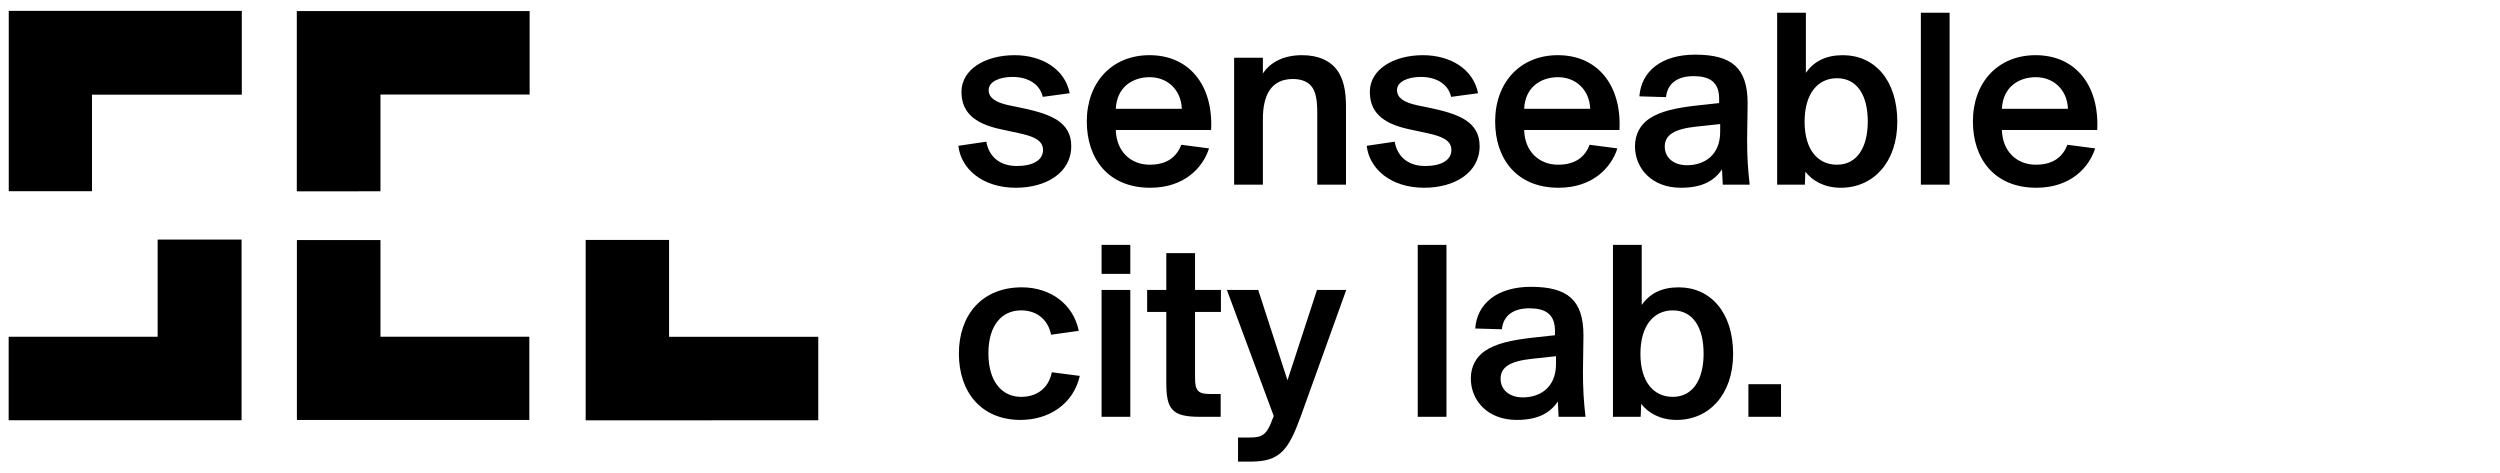
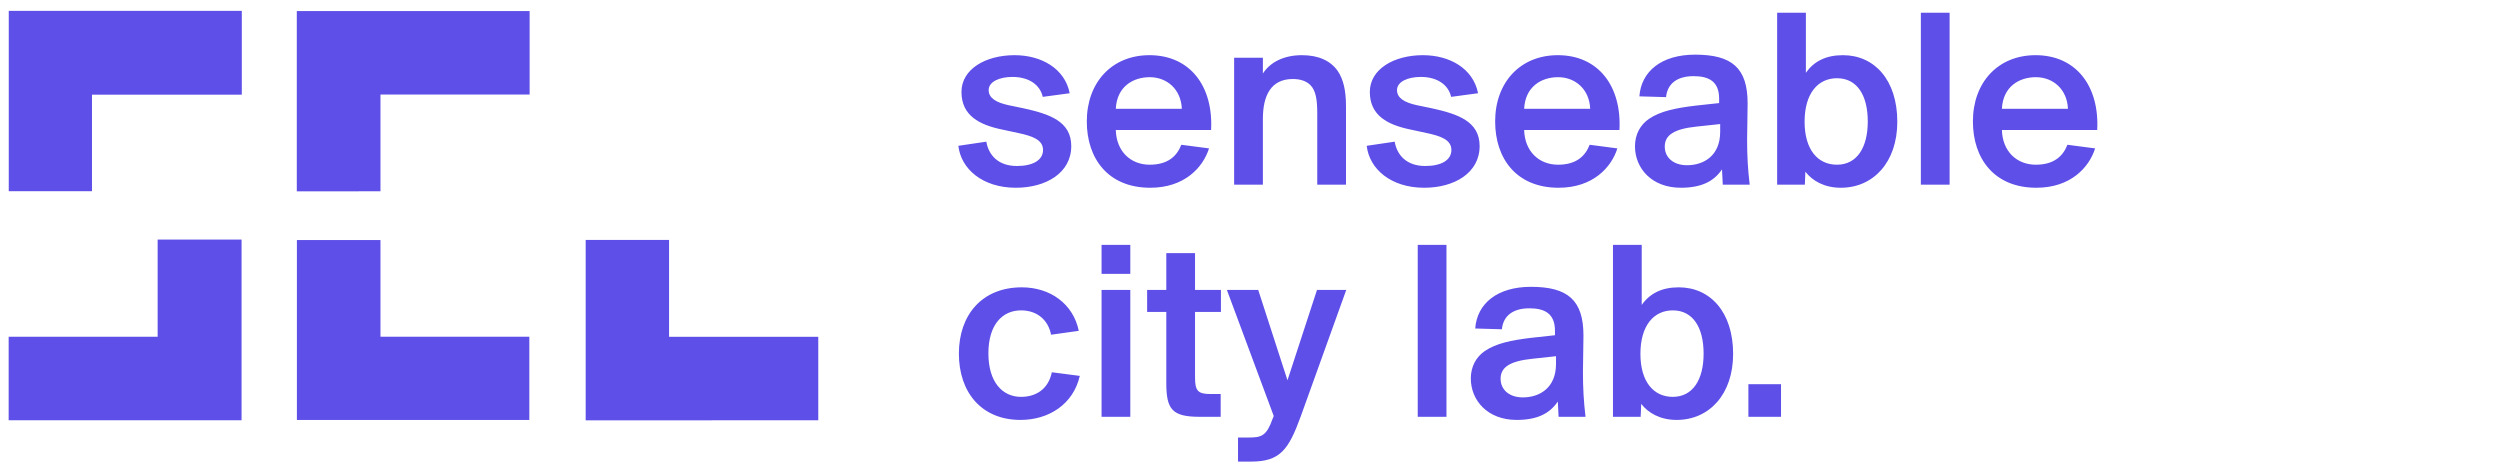
<svg xmlns="http://www.w3.org/2000/svg" width="180px" height="34px" version="1.1">
  <defs />
  <g id="Page-1" stroke="none" stroke-width="1" fill="none" fill-rule="evenodd">
-     <g id="Artboard" transform="translate(-65, -103)" fill="#000000">
+     <g id="Artboard" transform="translate(-65, -103)" fill="#5d4fe8">
      <g id="Group-4" transform="translate(65.59167, 103.72)">
        <polygon id="Path-2-Copy" points="0.039 13.047 0.039 0.062 16.818 0.062 16.818 6.096 6.031 6.096 6.031 13.047" />
        <polygon id="Path-4-Copy" points="20.778 13.055 20.778 0.079 37.542 0.079 37.542 6.085 26.802 6.085 26.802 13.053" />
        <polygon id="Path-5-Copy" points="20.785 16.564 26.802 16.564 26.802 23.524 37.52 23.524 37.52 29.517 20.785 29.517" />
        <polygon id="Path-6-Copy" points="41.577 29.546 41.577 16.555 47.581 16.555 47.581 23.529 58.324 23.529 58.324 29.538" />
        <polygon id="Path-3-Copy" points="0.032 23.526 10.759 23.526 10.759 16.529 16.801 16.529 16.801 29.538 0.032 29.538" />
        <path d="M76.427,5.993 L74.488,6.254 C74.283,5.359 73.463,4.819 72.307,4.819 C71.375,4.819 70.592,5.154 70.592,5.77 C70.592,6.348 71.151,6.664 72.009,6.851 L73.09,7.075 C74.954,7.485 76.539,8.007 76.539,9.797 C76.539,11.736 74.712,12.798 72.549,12.798 C70.144,12.798 68.597,11.437 68.41,9.778 L70.424,9.48 C70.592,10.468 71.3,11.232 72.624,11.232 C73.761,11.232 74.507,10.822 74.507,10.076 C74.507,9.331 73.705,9.07 72.754,8.864 L71.543,8.603 C69.939,8.268 68.634,7.615 68.634,5.9 C68.634,4.259 70.368,3.253 72.456,3.253 C74.376,3.253 76.073,4.203 76.427,5.993 Z M82.226,12.798 C79.187,12.798 77.658,10.692 77.658,8.025 C77.658,5.21 79.466,3.253 82.17,3.253 C85.078,3.253 86.775,5.471 86.607,8.641 L79.746,8.641 C79.783,10.151 80.79,11.139 82.188,11.139 C83.493,11.139 84.146,10.524 84.463,9.703 L86.458,9.964 C86.029,11.325 84.705,12.798 82.226,12.798 Z M82.188,4.837 C80.976,4.837 79.821,5.527 79.746,7.112 L84.5,7.112 C84.444,5.714 83.437,4.837 82.188,4.837 Z M90.336,3.439 L90.336,4.576 C90.858,3.756 91.846,3.253 93.151,3.253 C94.326,3.253 95.202,3.644 95.724,4.39 C96.115,4.968 96.32,5.751 96.32,6.925 L96.32,12.575 L94.251,12.575 L94.251,7.448 C94.251,6.478 94.158,5.807 93.748,5.397 C93.487,5.136 93.058,4.968 92.498,4.968 C90.914,4.968 90.336,6.161 90.336,7.839 L90.336,12.575 L88.266,12.575 L88.266,3.439 L90.336,3.439 Z M105.829,5.993 L103.89,6.254 C103.685,5.359 102.865,4.819 101.709,4.819 C100.776,4.819 99.993,5.154 99.993,5.77 C99.993,6.348 100.553,6.664 101.41,6.851 L102.492,7.075 C104.356,7.485 105.941,8.007 105.941,9.797 C105.941,11.736 104.114,12.798 101.951,12.798 C99.546,12.798 97.998,11.437 97.812,9.778 L99.826,9.48 C99.993,10.468 100.702,11.232 102.026,11.232 C103.163,11.232 103.909,10.822 103.909,10.076 C103.909,9.331 103.107,9.07 102.156,8.864 L100.944,8.603 C99.341,8.268 98.036,7.615 98.036,5.9 C98.036,4.259 99.77,3.253 101.858,3.253 C103.778,3.253 105.475,4.203 105.829,5.993 Z M111.627,12.798 C108.588,12.798 107.059,10.692 107.059,8.025 C107.059,5.21 108.868,3.253 111.571,3.253 C114.48,3.253 116.176,5.471 116.009,8.641 L109.148,8.641 C109.185,10.151 110.192,11.139 111.59,11.139 C112.895,11.139 113.548,10.524 113.864,9.703 L115.859,9.964 C115.431,11.325 114.107,12.798 111.627,12.798 Z M111.59,4.837 C110.378,4.837 109.222,5.527 109.148,7.112 L113.902,7.112 C113.846,5.714 112.839,4.837 111.59,4.837 Z M119.364,6.273 L117.444,6.217 C117.575,4.409 119.048,3.215 121.453,3.215 C124.1,3.215 125.237,4.166 125.237,6.72 C125.237,7.317 125.2,8.846 125.2,9.349 C125.2,10.524 125.256,11.475 125.386,12.575 L123.448,12.575 L123.392,11.475 C122.814,12.332 121.919,12.798 120.427,12.798 C118.32,12.798 117.127,11.381 117.127,9.815 C117.127,8.92 117.537,8.249 118.134,7.839 C118.954,7.28 120.073,7.056 121.471,6.888 L123.186,6.702 L123.186,6.385 C123.186,5.136 122.441,4.763 121.341,4.763 C120.166,4.763 119.458,5.303 119.364,6.273 Z M123.261,8.771 L123.261,8.212 L121.527,8.398 C119.961,8.566 119.271,8.995 119.271,9.834 C119.271,10.617 119.887,11.176 120.875,11.176 C122.087,11.176 123.261,10.487 123.261,8.771 Z M127.363,12.575 L127.363,0.195 L129.432,0.195 L129.432,4.52 C130.01,3.7 130.868,3.253 132.098,3.253 C134.373,3.253 136.014,5.042 136.014,8.044 C136.014,10.971 134.28,12.798 131.949,12.798 C130.756,12.798 129.898,12.295 129.395,11.642 L129.358,12.575 L127.363,12.575 Z M131.67,4.912 C130.309,4.912 129.339,5.993 129.339,8.044 C129.339,10.058 130.29,11.139 131.67,11.139 C133.105,11.139 133.888,9.909 133.888,8.025 C133.888,6.142 133.124,4.912 131.67,4.912 Z M139.78,0.195 L139.78,12.575 L137.71,12.575 L137.71,0.195 L139.78,0.195 Z M146.025,12.798 C142.986,12.798 141.458,10.692 141.458,8.025 C141.458,5.21 143.266,3.253 145.969,3.253 C148.878,3.253 150.575,5.471 150.407,8.641 L143.546,8.641 C143.583,10.151 144.59,11.139 145.988,11.139 C147.293,11.139 147.946,10.524 148.263,9.703 L150.258,9.964 C149.829,11.325 148.505,12.798 146.025,12.798 Z M145.988,4.837 C144.776,4.837 143.62,5.527 143.546,7.112 L148.3,7.112 C148.244,5.714 147.237,4.837 145.988,4.837 Z" id="senseable-copy" />
        <path d="M72.978,19.968 C75.048,19.968 76.688,21.18 77.08,23.1 L75.085,23.38 C74.898,22.392 74.153,21.627 72.922,21.627 C71.58,21.627 70.573,22.653 70.573,24.722 C70.573,26.81 71.599,27.854 72.922,27.854 C73.966,27.854 74.88,27.332 75.141,26.083 L77.154,26.344 C76.688,28.376 74.936,29.514 72.885,29.514 C70.07,29.514 68.448,27.519 68.448,24.741 C68.448,21.963 70.107,19.968 72.978,19.968 Z M78.721,20.154 L80.79,20.154 L80.79,29.29 L78.721,29.29 L78.721,20.154 Z M78.721,16.91 L80.79,16.91 L80.79,18.998 L78.721,18.998 L78.721,16.91 Z M83.382,20.154 L83.382,17.507 L85.451,17.507 L85.451,20.154 L87.315,20.154 L87.315,21.739 L85.451,21.739 L85.451,26.475 C85.451,27.426 85.675,27.649 86.551,27.649 L87.297,27.649 L87.297,29.29 L85.787,29.29 C83.792,29.29 83.382,28.749 83.382,26.848 L83.382,21.739 L82.002,21.739 L82.002,20.154 L83.382,20.154 Z M89.478,32.515 L88.546,32.515 L88.546,30.781 L89.329,30.781 C90.224,30.781 90.597,30.67 91.026,29.458 L91.119,29.234 L87.744,20.154 L90,20.154 L92.107,26.661 L94.232,20.154 L96.339,20.154 L93.058,29.271 C92.181,31.676 91.566,32.515 89.478,32.515 Z M103.554,16.91 L103.554,29.29 L101.485,29.29 L101.485,16.91 L103.554,16.91 Z M107.544,22.988 L105.624,22.932 C105.754,21.124 107.227,19.931 109.632,19.931 C112.28,19.931 113.417,20.882 113.417,23.436 C113.417,24.032 113.38,25.561 113.38,26.065 C113.38,27.239 113.436,28.19 113.566,29.29 L111.627,29.29 L111.571,28.19 C110.993,29.048 110.098,29.514 108.607,29.514 C106.5,29.514 105.307,28.097 105.307,26.531 C105.307,25.636 105.717,24.965 106.314,24.554 C107.134,23.995 108.253,23.771 109.651,23.604 L111.366,23.417 L111.366,23.1 C111.366,21.851 110.62,21.478 109.52,21.478 C108.346,21.478 107.637,22.019 107.544,22.988 Z M111.441,25.487 L111.441,24.927 L109.707,25.114 C108.141,25.281 107.451,25.71 107.451,26.549 C107.451,27.332 108.066,27.892 109.054,27.892 C110.266,27.892 111.441,27.202 111.441,25.487 Z M115.542,29.29 L115.542,16.91 L117.612,16.91 L117.612,21.236 C118.19,20.415 119.048,19.968 120.278,19.968 C122.553,19.968 124.193,21.758 124.193,24.759 C124.193,27.687 122.459,29.514 120.129,29.514 C118.936,29.514 118.078,29.01 117.575,28.358 L117.537,29.29 L115.542,29.29 Z M119.849,21.627 C118.488,21.627 117.519,22.709 117.519,24.759 C117.519,26.773 118.47,27.854 119.849,27.854 C121.285,27.854 122.068,26.624 122.068,24.741 C122.068,22.858 121.303,21.627 119.849,21.627 Z M127.642,29.29 L125.293,29.29 L125.293,26.941 L127.642,26.941 L127.642,29.29 Z" id="city-lab.-copy" />
      </g>
    </g>
  </g>
</svg>
